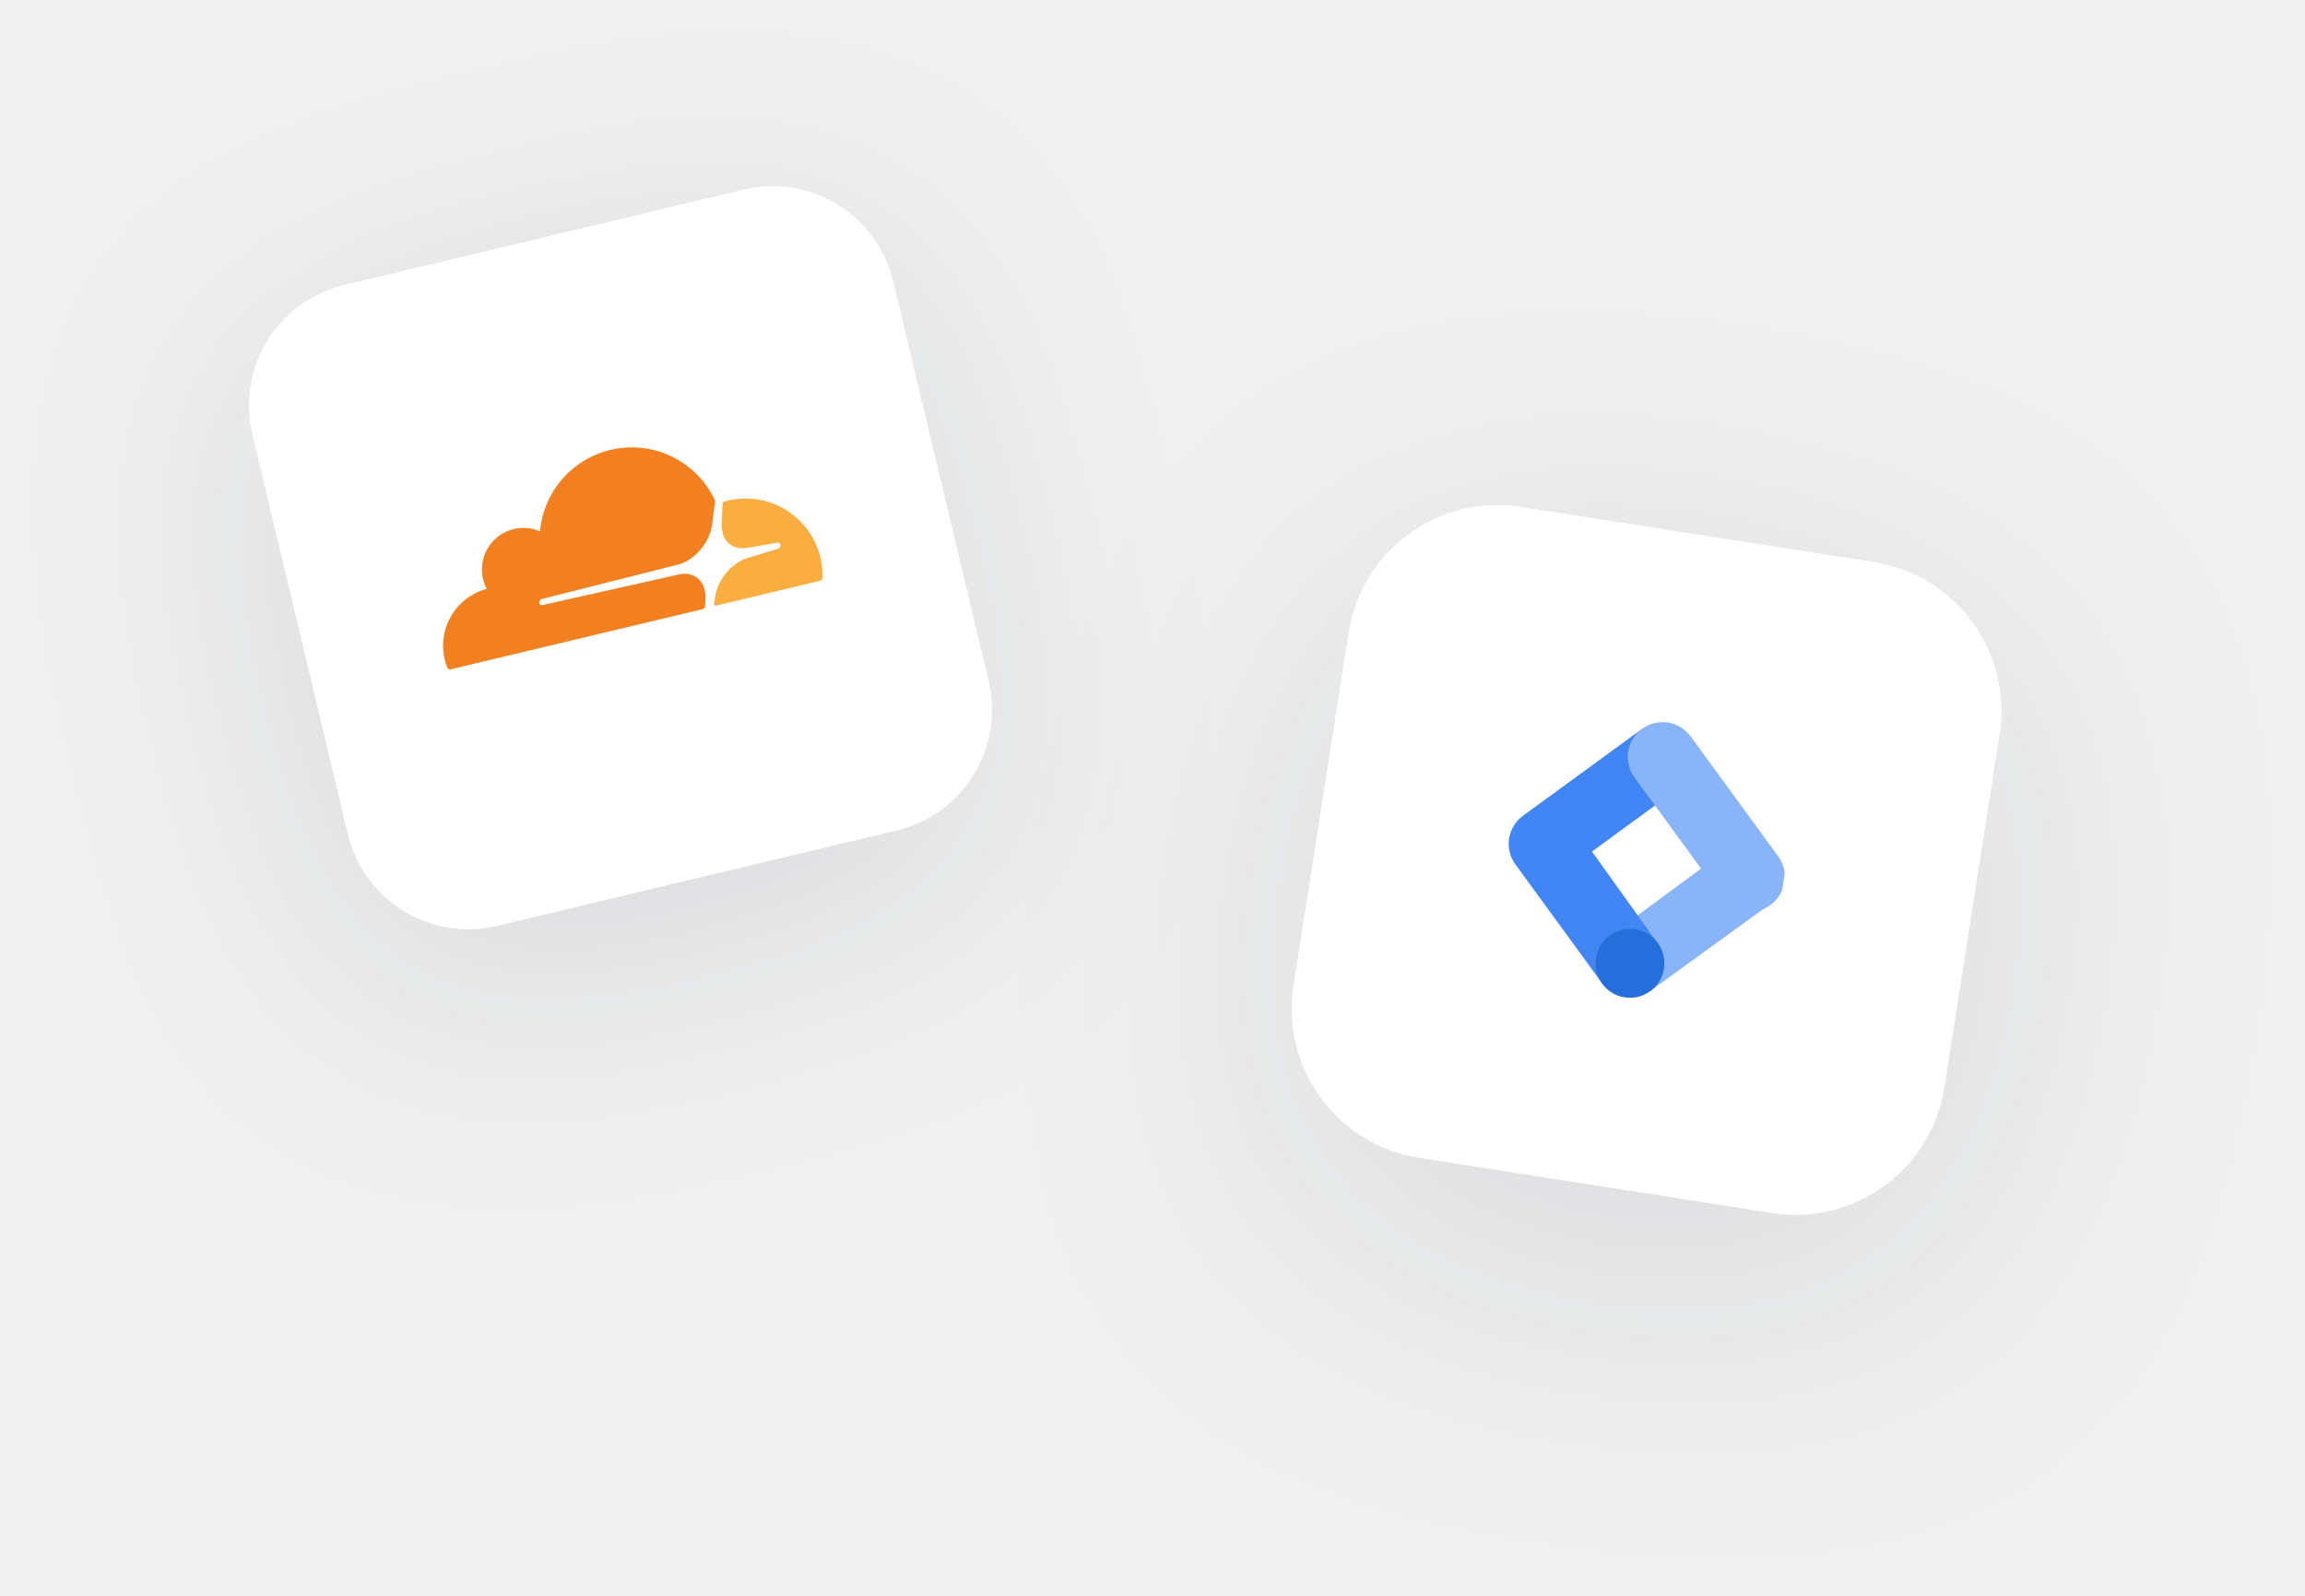
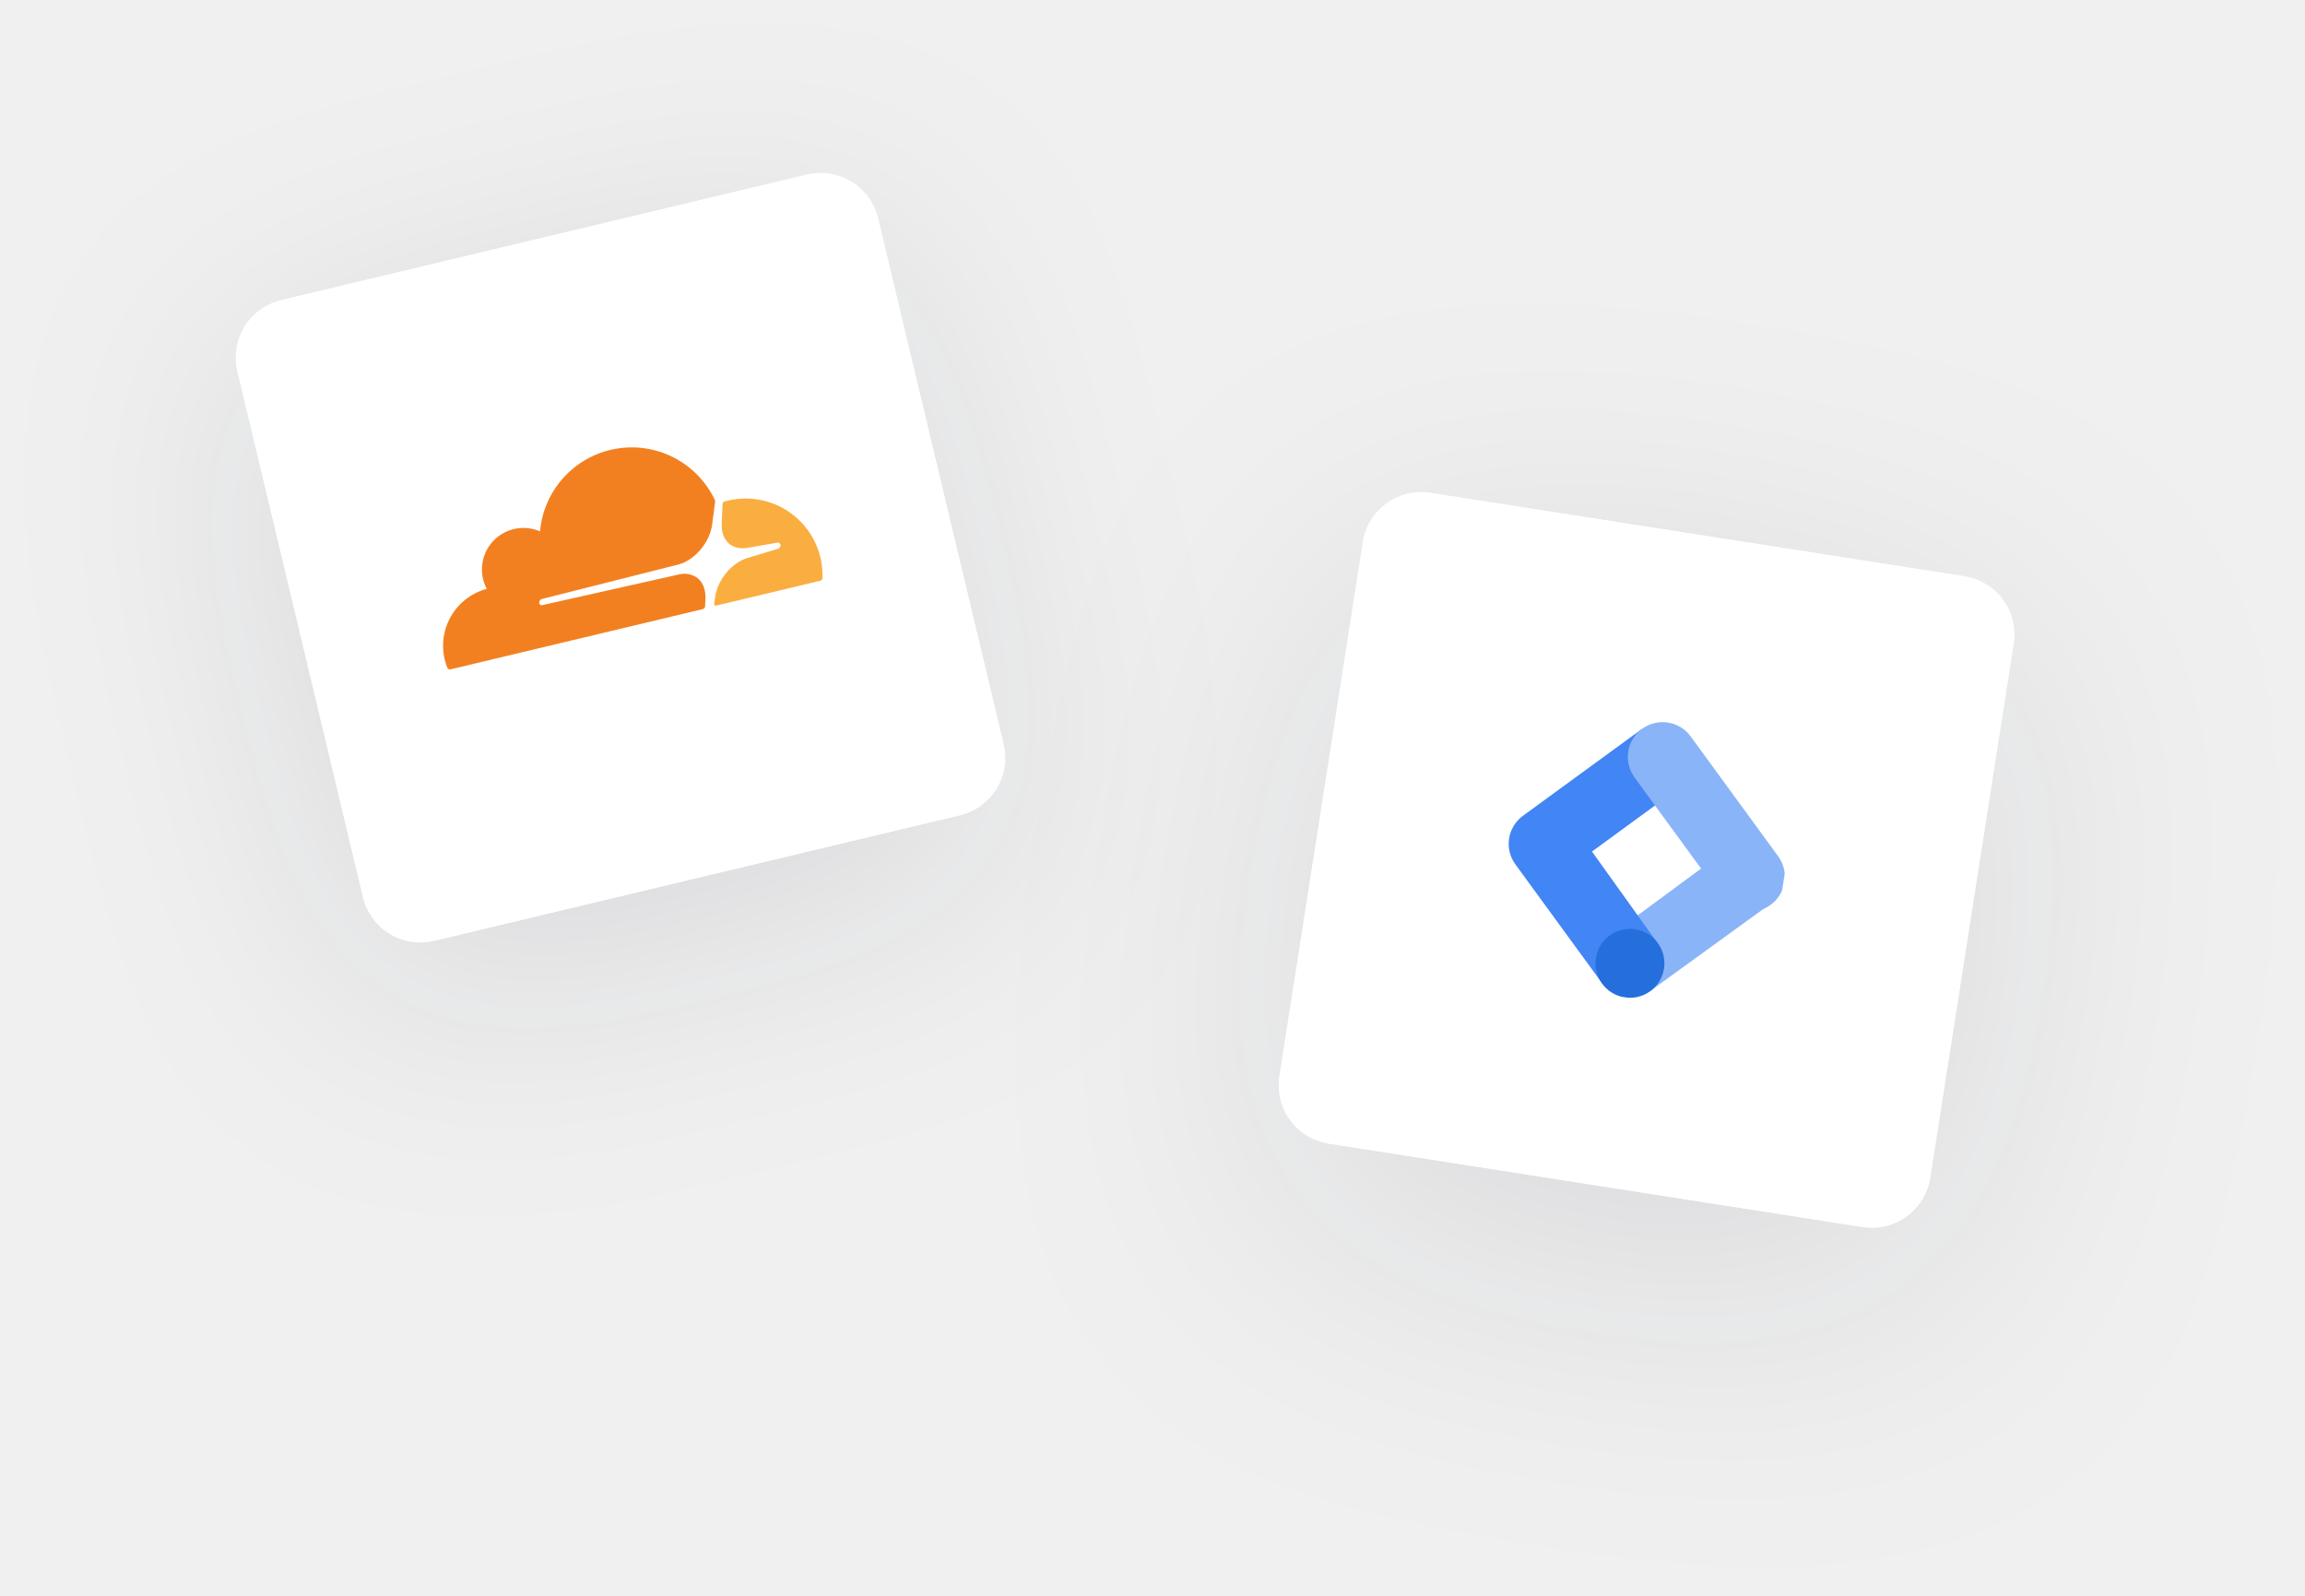
<svg xmlns="http://www.w3.org/2000/svg" fill="none" viewBox="0 0 315 218">
  <g filter="url(#cloudflareCard)">
-     <rect width="90" height="90" x="30.58" y="42.9" fill="#fff" rx="16.93" transform="rotate(-13.43 30.58 42.9)" />
+     <rect width="90" height="90" x="30.58" y="42.9" fill="#fff" rx="8" transform="rotate(-13.43 30.58 42.9)" />
    <path fill="#F38020" d="M96.4 81.82c.06-1.17-.3-2.14-1-2.76a2.99 2.99 0 0 0-2.56-.57l-18.71 4.2a.35.35 0 0 1-.33-.07.43.43 0 0 1-.12-.33.53.53 0 0 1 .36-.43l18.76-4.74c2.2-.63 4.2-3.02 4.52-5.44l.4-3.05a.62.62 0 0 0-.06-.38 12.58 12.58 0 0 0-23.86 4.37 5.67 5.67 0 0 0-7.28 7.85 8.05 8.05 0 0 0-5.39 10.77c.07.18.26.28.44.23L96 83.25c.2-.04.36-.22.36-.43l.04-1Z" />
    <path fill="#FAAE40" d="m99.49 68.41-.52.14c-.12.03-.2.14-.22.28l-.12 2.7c-.06 1.17.3 2.14 1 2.76.66.56 1.57.75 2.57.57l4.02-.7c.13-.03.25 0 .33.08a.44.44 0 0 1 .12.32.53.53 0 0 1-.36.44l-4.08 1.23c-2.22.63-4.2 3.02-4.51 5.43l-.12.85c-.03.17.11.3.28.25l14.22-3.4c.16-.03.3-.16.3-.35a10.5 10.5 0 0 0-12.91-10.6" />
-     <rect width="89.47" height="89.47" x="30.9" y="43.09" stroke="#fff" stroke-width=".53" rx="16.67" transform="rotate(-13.43 30.9 43.1)" />
+     <rect width="89.47" height="89.47" x="30.9" y="43.09" stroke="#fff" stroke-width=".53" rx="8" transform="rotate(-13.43 30.9 43.1)" />
  </g>
  <g filter="url(#gtmCard)">
-     <rect width="90" height="90" x="187.5" y="66.11" fill="#fff" rx="20.59" transform="rotate(8.88 187.5 66.11)" />
+     <rect width="90" height="90" x="187.5" y="66.11" fill="#fff" rx="8" transform="rotate(8.88 187.5 66.11)" />
    <g clip-path="url(#gtmCardClip)">
      <path fill="#8AB4F8" d="m225.57 135.39-5.5-7.55 16.22-11.96 5.6 7.68-16.32 11.83Z" />
      <path fill="#4285F4" d="m230.01 107.28-5.6-7.68-16.28 11.88a4.75 4.75 0 0 0-1.04 6.64l11.88 16.28 7.54-5.53-8.95-12.5 12.45-9.1Z" />
      <path fill="#8AB4F8" d="m242.93 116.92-11.88-16.28a4.75 4.75 0 1 0-7.68 5.6l11.89 16.28a4.75 4.75 0 1 0 7.67-5.6Z" />
      <path fill="#246FDB" d="M222.02 136.3a4.7 4.7 0 1 0 1.46-9.3 4.7 4.7 0 0 0-1.46 9.3Z" />
    </g>
-     <rect width="89.36" height="89.36" x="187.77" y="66.48" stroke="#fff" stroke-width=".64" rx="20.26" transform="rotate(8.88 187.77 66.48)" />
+     <rect width="89.36" height="89.36" x="187.77" y="66.48" stroke="#fff" stroke-width=".64" rx="8" transform="rotate(8.88 187.77 66.48)" />
  </g>
  <defs>
    <filter id="cloudflareCard" width="176.16" height="176.16" x="-3.28" y="-3.4" color-interpolation-filters="sRGB" filterUnits="userSpaceOnUse">
      <feFlood flood-opacity="0" result="BackgroundImageFix" />
      <feColorMatrix in="SourceAlpha" result="hardAlpha" values="0 0 0 0 0 0 0 0 0 0 0 0 0 0 0 0 0 0 127 0" />
      <feOffset dy="8.47" />
      <feGaussianBlur stdDeviation="16.93" />
      <feColorMatrix values="0 0 0 0 0.051 0 0 0 0 0.063 0 0 0 0 0.169 0 0 0 0.1 0" />
      <feBlend in2="BackgroundImageFix" result="effect1_dropShadow_136_10580" />
      <feBlend in="SourceGraphic" in2="effect1_dropShadow_136_10580" result="shape" />
    </filter>
    <filter id="gtmCard" width="185.16" height="185.16" x="132.43" y="35.24" color-interpolation-filters="sRGB" filterUnits="userSpaceOnUse">
      <feFlood flood-opacity="0" result="BackgroundImageFix" />
      <feColorMatrix in="SourceAlpha" result="hardAlpha" values="0 0 0 0 0 0 0 0 0 0 0 0 0 0 0 0 0 0 127 0" />
      <feOffset dy="10.29" />
      <feGaussianBlur stdDeviation="20.59" />
      <feColorMatrix values="0 0 0 0 0.051 0 0 0 0 0.063 0 0 0 0 0.169 0 0 0 0.1 0" />
      <feBlend in2="BackgroundImageFix" result="effect1_dropShadow_136_10580" />
      <feBlend in="SourceGraphic" in2="effect1_dropShadow_136_10580" result="shape" />
    </filter>
    <clipPath id="gtmCardClip">
      <path fill="#fff" d="M0 0h38.01v38.02H0z" transform="rotate(8.88 -512.2 1394.46)" />
    </clipPath>
  </defs>
</svg>
